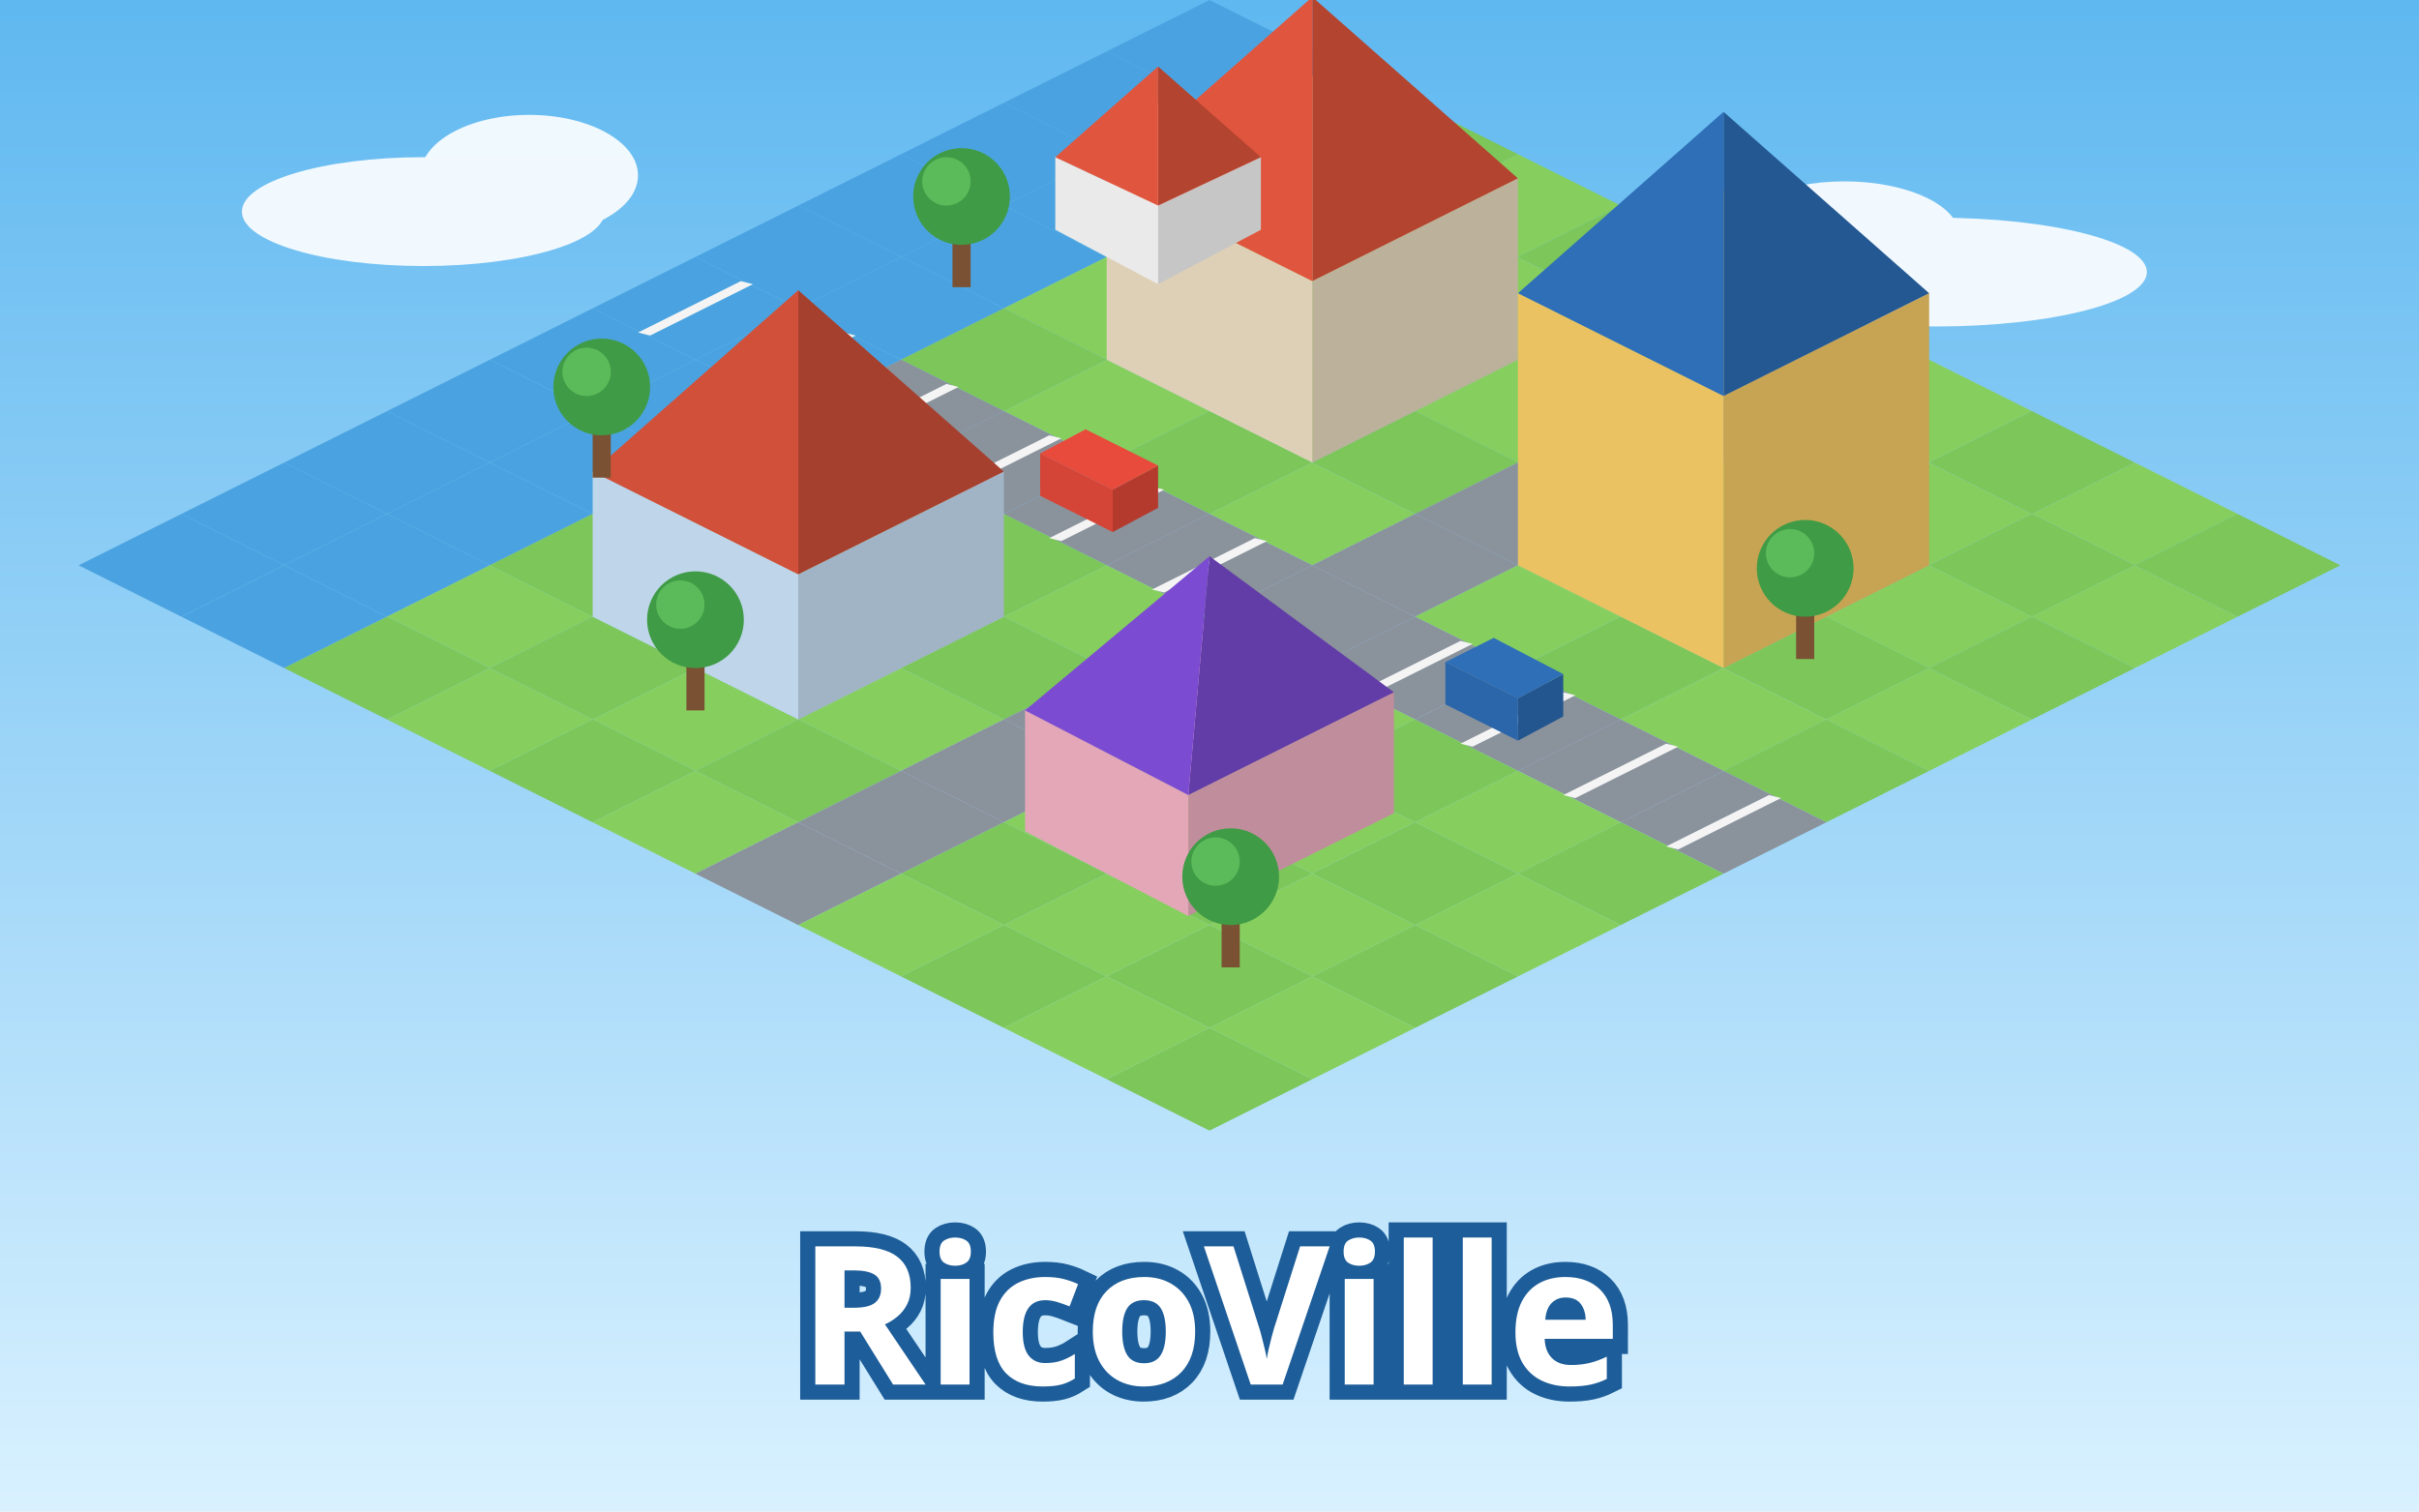
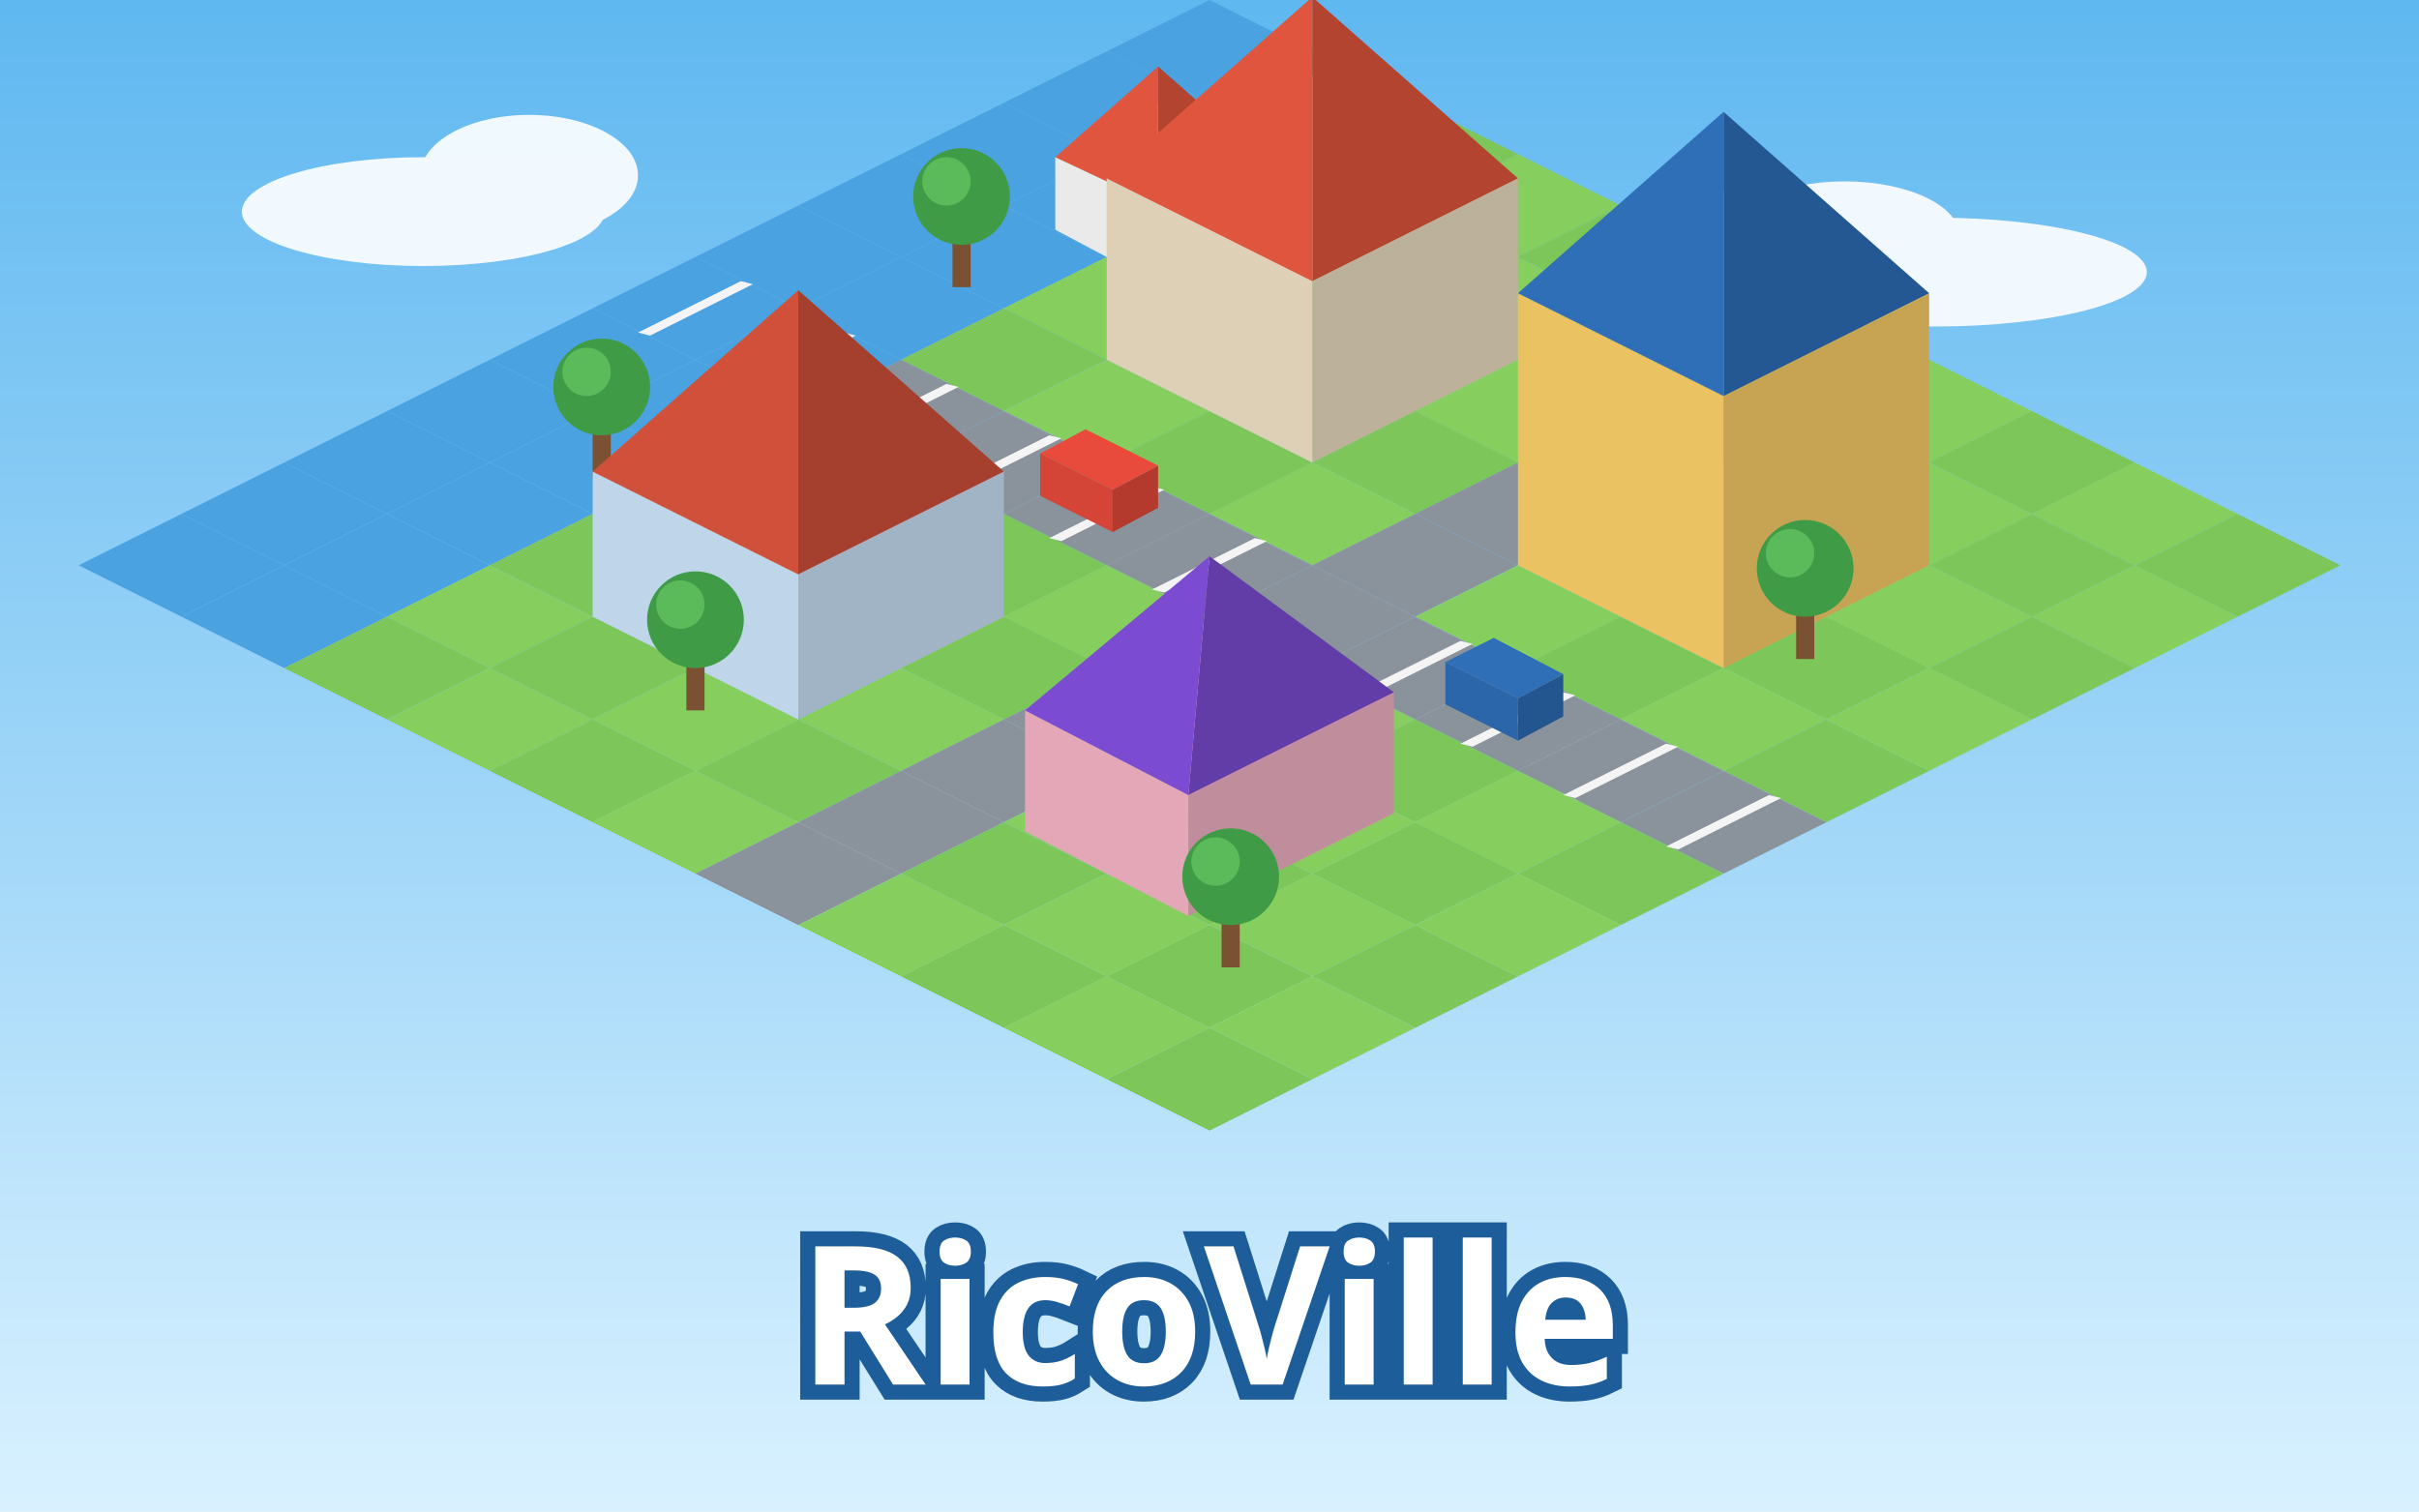
<svg xmlns="http://www.w3.org/2000/svg" viewBox="0 0 800 500">
  <defs>
    <linearGradient id="s" x2="0" y2="1">
      <stop stop-color="#5fb8f0" />
      <stop offset="1" stop-color="#d9f1ff" />
    </linearGradient>
  </defs>
  <rect width="800" height="500" fill="url(#s)" />
  <g fill="#fff" opacity=".9">
    <ellipse cx="140" cy="70" rx="60" ry="18" />
    <ellipse cx="175" cy="58" rx="36" ry="20" />
    <ellipse cx="640" cy="90" rx="70" ry="18" />
    <ellipse cx="610" cy="78" rx="38" ry="18" />
  </g>
  <path d="M400 0 L434 17 L400 34 L366 17Z" fill="#4aa3e0" />
  <path d="M366 17 L400 34 L366 51 L332 34Z" fill="#4aa3e0" />
  <path d="M332 34 L366 51 L332 68 L298 51Z" fill="#4aa3e0" />
  <path d="M298 51 L332 68 L298 85 L264 68Z" fill="#4aa3e0" />
  <path d="M264 68 L298 85 L264 102 L230 85Z" fill="#4aa3e0" />
  <path d="M230 85 L264 102 L230 119 L196 102Z" fill="#4aa3e0" />
  <path d="M196 102 L230 119 L196 136 L162 119Z" fill="#4aa3e0" />
  <path d="M162 119 L196 136 L162 153 L128 136Z" fill="#4aa3e0" />
  <path d="M128 136 L162 153 L128 170 L94 153Z" fill="#4aa3e0" />
  <path d="M94 153 L128 170 L94 187 L60 170Z" fill="#4aa3e0" />
  <path d="M60 170 L94 187 L60 204 L26 187Z" fill="#4aa3e0" />
  <path d="M434 17 L468 34 L434 51 L400 34Z" fill="#4aa3e0" />
  <path d="M400 34 L434 51 L400 68 L366 51Z" fill="#4aa3e0" />
  <path d="M366 51 L400 68 L366 85 L332 68Z" fill="#4aa3e0" />
  <path d="M332 68 L366 85 L332 102 L298 85Z" fill="#4aa3e0" />
  <path d="M298 85 L332 102 L298 119 L264 102Z" fill="#4aa3e0" />
  <path d="M264 102 L298 119 L264 136 L230 119Z" fill="#4aa3e0" />
  <path d="M230 119 L264 136 L230 153 L196 136Z" fill="#4aa3e0" />
  <path d="M196 136 L230 153 L196 170 L162 153Z" fill="#4aa3e0" />
  <path d="M162 153 L196 170 L162 187 L128 170Z" fill="#4aa3e0" />
  <path d="M128 170 L162 187 L128 204 L94 187Z" fill="#4aa3e0" />
  <path d="M94 187 L128 204 L94 221 L60 204Z" fill="#4aa3e0" />
  <path d="M468 34 L502 51 L468 68 L434 51Z" fill="#7cc65a" />
  <path d="M434 51 L468 68 L434 85 L400 68Z" fill="#86cf5f" />
  <path d="M400 68 L434 85 L400 102 L366 85Z" fill="#7cc65a" />
  <path d="M366 85 L400 102 L366 119 L332 102Z" fill="#86cf5f" />
  <path d="M332 102 L366 119 L332 136 L298 119Z" fill="#7cc65a" />
  <path d="M298 119 L332 136 L298 153 L264 136Z" fill="#8a929c" />
  <path d="M264 136 L298 153 L264 170 L230 153Z" fill="#7cc65a" />
  <path d="M230 153 L264 170 L230 187 L196 170Z" fill="#86cf5f" />
  <path d="M196 170 L230 187 L196 204 L162 187Z" fill="#7cc65a" />
  <path d="M162 187 L196 204 L162 221 L128 204Z" fill="#86cf5f" />
  <path d="M128 204 L162 221 L128 238 L94 221Z" fill="#7cc65a" />
  <path d="M502 51 L536 68 L502 85 L468 68Z" fill="#86cf5f" />
  <path d="M468 68 L502 85 L468 102 L434 85Z" fill="#7cc65a" />
  <path d="M434 85 L468 102 L434 119 L400 102Z" fill="#86cf5f" />
  <path d="M400 102 L434 119 L400 136 L366 119Z" fill="#7cc65a" />
  <path d="M366 119 L400 136 L366 153 L332 136Z" fill="#86cf5f" />
  <path d="M332 136 L366 153 L332 170 L298 153Z" fill="#8a929c" />
  <path d="M298 153 L332 170 L298 187 L264 170Z" fill="#86cf5f" />
  <path d="M264 170 L298 187 L264 204 L230 187Z" fill="#7cc65a" />
  <path d="M230 187 L264 204 L230 221 L196 204Z" fill="#86cf5f" />
  <path d="M196 204 L230 221 L196 238 L162 221Z" fill="#7cc65a" />
  <path d="M162 221 L196 238 L162 255 L128 238Z" fill="#86cf5f" />
  <path d="M536 68 L570 85 L536 102 L502 85Z" fill="#7cc65a" />
  <path d="M502 85 L536 102 L502 119 L468 102Z" fill="#86cf5f" />
  <path d="M468 102 L502 119 L468 136 L434 119Z" fill="#7cc65a" />
  <path d="M434 119 L468 136 L434 153 L400 136Z" fill="#86cf5f" />
  <path d="M400 136 L434 153 L400 170 L366 153Z" fill="#7cc65a" />
  <path d="M366 153 L400 170 L366 187 L332 170Z" fill="#8a929c" />
  <path d="M332 170 L366 187 L332 204 L298 187Z" fill="#7cc65a" />
  <path d="M298 187 L332 204 L298 221 L264 204Z" fill="#86cf5f" />
  <path d="M264 204 L298 221 L264 238 L230 221Z" fill="#7cc65a" />
  <path d="M230 221 L264 238 L230 255 L196 238Z" fill="#86cf5f" />
  <path d="M196 238 L230 255 L196 272 L162 255Z" fill="#7cc65a" />
  <path d="M570 85 L604 102 L570 119 L536 102Z" fill="#86cf5f" />
  <path d="M536 102 L570 119 L536 136 L502 119Z" fill="#7cc65a" />
  <path d="M502 119 L536 136 L502 153 L468 136Z" fill="#86cf5f" />
  <path d="M468 136 L502 153 L468 170 L434 153Z" fill="#7cc65a" />
  <path d="M434 153 L468 170 L434 187 L400 170Z" fill="#86cf5f" />
  <path d="M400 170 L434 187 L400 204 L366 187Z" fill="#8a929c" />
  <path d="M366 187 L400 204 L366 221 L332 204Z" fill="#86cf5f" />
  <path d="M332 204 L366 221 L332 238 L298 221Z" fill="#7cc65a" />
  <path d="M298 221 L332 238 L298 255 L264 238Z" fill="#86cf5f" />
  <path d="M264 238 L298 255 L264 272 L230 255Z" fill="#7cc65a" />
  <path d="M230 255 L264 272 L230 289 L196 272Z" fill="#86cf5f" />
  <path d="M604 102 L638 119 L604 136 L570 119Z" fill="#8a929c" />
  <path d="M570 119 L604 136 L570 153 L536 136Z" fill="#8a929c" />
  <path d="M536 136 L570 153 L536 170 L502 153Z" fill="#8a929c" />
  <path d="M502 153 L536 170 L502 187 L468 170Z" fill="#8a929c" />
  <path d="M468 170 L502 187 L468 204 L434 187Z" fill="#8a929c" />
  <path d="M434 187 L468 204 L434 221 L400 204Z" fill="#8a929c" />
  <path d="M400 204 L434 221 L400 238 L366 221Z" fill="#8a929c" />
  <path d="M366 221 L400 238 L366 255 L332 238Z" fill="#8a929c" />
  <path d="M332 238 L366 255 L332 272 L298 255Z" fill="#8a929c" />
  <path d="M298 255 L332 272 L298 289 L264 272Z" fill="#8a929c" />
  <path d="M264 272 L298 289 L264 306 L230 289Z" fill="#8a929c" />
  <path d="M638 119 L672 136 L638 153 L604 136Z" fill="#86cf5f" />
  <path d="M604 136 L638 153 L604 170 L570 153Z" fill="#7cc65a" />
  <path d="M570 153 L604 170 L570 187 L536 170Z" fill="#86cf5f" />
  <path d="M536 170 L570 187 L536 204 L502 187Z" fill="#7cc65a" />
  <path d="M502 187 L536 204 L502 221 L468 204Z" fill="#86cf5f" />
  <path d="M468 204 L502 221 L468 238 L434 221Z" fill="#8a929c" />
  <path d="M434 221 L468 238 L434 255 L400 238Z" fill="#86cf5f" />
  <path d="M400 238 L434 255 L400 272 L366 255Z" fill="#7cc65a" />
  <path d="M366 255 L400 272 L366 289 L332 272Z" fill="#86cf5f" />
  <path d="M332 272 L366 289 L332 306 L298 289Z" fill="#7cc65a" />
  <path d="M298 289 L332 306 L298 323 L264 306Z" fill="#86cf5f" />
  <path d="M672 136 L706 153 L672 170 L638 153Z" fill="#7cc65a" />
  <path d="M638 153 L672 170 L638 187 L604 170Z" fill="#86cf5f" />
  <path d="M604 170 L638 187 L604 204 L570 187Z" fill="#7cc65a" />
  <path d="M570 187 L604 204 L570 221 L536 204Z" fill="#86cf5f" />
  <path d="M536 204 L570 221 L536 238 L502 221Z" fill="#7cc65a" />
  <path d="M502 221 L536 238 L502 255 L468 238Z" fill="#8a929c" />
  <path d="M468 238 L502 255 L468 272 L434 255Z" fill="#7cc65a" />
  <path d="M434 255 L468 272 L434 289 L400 272Z" fill="#86cf5f" />
  <path d="M400 272 L434 289 L400 306 L366 289Z" fill="#7cc65a" />
  <path d="M366 289 L400 306 L366 323 L332 306Z" fill="#86cf5f" />
  <path d="M332 306 L366 323 L332 340 L298 323Z" fill="#7cc65a" />
  <path d="M706 153 L740 170 L706 187 L672 170Z" fill="#86cf5f" />
  <path d="M672 170 L706 187 L672 204 L638 187Z" fill="#7cc65a" />
  <path d="M638 187 L672 204 L638 221 L604 204Z" fill="#86cf5f" />
  <path d="M604 204 L638 221 L604 238 L570 221Z" fill="#7cc65a" />
  <path d="M570 221 L604 238 L570 255 L536 238Z" fill="#86cf5f" />
  <path d="M536 238 L570 255 L536 272 L502 255Z" fill="#8a929c" />
  <path d="M502 255 L536 272 L502 289 L468 272Z" fill="#86cf5f" />
  <path d="M468 272 L502 289 L468 306 L434 289Z" fill="#7cc65a" />
  <path d="M434 289 L468 306 L434 323 L400 306Z" fill="#86cf5f" />
  <path d="M400 306 L434 323 L400 340 L366 323Z" fill="#7cc65a" />
  <path d="M366 323 L400 340 L366 357 L332 340Z" fill="#86cf5f" />
  <path d="M740 170 L774 187 L740 204 L706 187Z" fill="#7cc65a" />
  <path d="M706 187 L740 204 L706 221 L672 204Z" fill="#86cf5f" />
  <path d="M672 204 L706 221 L672 238 L638 221Z" fill="#7cc65a" />
  <path d="M638 221 L672 238 L638 255 L604 238Z" fill="#86cf5f" />
  <path d="M604 238 L638 255 L604 272 L570 255Z" fill="#7cc65a" />
  <path d="M570 255 L604 272 L570 289 L536 272Z" fill="#8a929c" />
  <path d="M536 272 L570 289 L536 306 L502 289Z" fill="#7cc65a" />
  <path d="M502 289 L536 306 L502 323 L468 306Z" fill="#86cf5f" />
  <path d="M468 306 L502 323 L468 340 L434 323Z" fill="#7cc65a" />
  <path d="M434 323 L468 340 L434 357 L400 340Z" fill="#86cf5f" />
  <path d="M400 340 L434 357 L400 374 L366 357Z" fill="#7cc65a" />
  <path d="M245 93 L249 94 L215 111 L211 110Z" fill="#f4f4f4" />
  <path d="M279 110 L283 111 L249 128 L245 127Z" fill="#f4f4f4" />
  <path d="M313 127 L317 128 L283 145 L279 144Z" fill="#f4f4f4" />
  <path d="M347 144 L351 145 L317 162 L313 161Z" fill="#f4f4f4" />
  <path d="M381 161 L385 162 L351 179 L347 178Z" fill="#f4f4f4" />
  <path d="M415 178 L419 179 L385 196 L381 195Z" fill="#f4f4f4" />
  <path d="M483 212 L487 213 L453 230 L449 229Z" fill="#f4f4f4" />
  <path d="M517 229 L521 230 L487 247 L483 246Z" fill="#f4f4f4" />
  <path d="M551 246 L555 247 L521 264 L517 263Z" fill="#f4f4f4" />
  <path d="M585 263 L589 264 L555 281 L551 280Z" fill="#f4f4f4" />
+   <path d="M417 76 L383 94 L383 68 L417 52Z" fill="#c6c6c6" />
+   <path d="M349 76 L383 94 L383 68 L349 52Z" fill="#eaeaea" />
+   <path d="M383 34 L417 52 L383 68 L349 52Z" fill="#ffffff" />
+   <path d="M417 52 L383 68 L383 22Z" fill="#b34430" />
+   <path d="M349 52 L383 68 L383 22Z" fill="#e0553d" />
  <path d="M502 119 L434 153 L434 93 L502 59Z" fill="#bcb19a" />
  <path d="M366 119 L434 153 L434 93 L366 59Z" fill="#ded0b6" />
  <path d="M434 25 L502 59 L434 93 L366 59Z" fill="#f2e3c6" />
  <path d="M502 59 L434 93 L434 -1Z" fill="#b34430" />
  <path d="M366 59 L434 93 L434 -1Z" fill="#e0553d" />
+   <rect x="315" y="73" width="6" height="22" fill="#7a5233" />
+   <circle cx="318" cy="65" r="16" fill="#3f9b45" />
+   <circle cx="313" cy="60" r="8" fill="#5bbb5a" />
  <path d="M638 187 L570 221 L570 131 L638 97Z" fill="#c6a453" />
  <path d="M502 187 L570 221 L570 131 L502 97Z" fill="#eac262" />
  <path d="M570 63 L638 97 L570 131 L502 97Z" fill="#ffd36b" />
  <path d="M638 97 L570 131 L570 37Z" fill="#245893" />
  <path d="M502 97 L570 131 L570 37Z" fill="#2e6fb8" />
+   <path d="M383 168 L368 176 L368 162 L383 154Z" fill="#b43a2e" />
+   <path d="M344 164 L368 176 L368 162 L344 150Z" fill="#d54537" />
+   <path d="M359 142 L383 154 L368 162 L344 150Z" fill="#e84b3c" />
+   <rect x="196" y="136" width="6" height="22" fill="#7a5233" />
+   <circle cx="199" cy="128" r="16" fill="#3f9b45" />
+   <circle cx="194" cy="123" r="8" fill="#5bbb5a" />
  <path d="M332 204 L264 238 L264 190 L332 156Z" fill="#a1b4c6" />
  <path d="M196 204 L264 238 L264 190 L196 156Z" fill="#bed5ea" />
  <path d="M264 122 L332 156 L264 190 L196 156Z" fill="#cfe8ff" />
  <path d="M332 156 L264 190 L264 96Z" fill="#a6402e" />
  <path d="M196 156 L264 190 L264 96Z" fill="#d0503a" />
+   <rect x="594" y="196" width="6" height="22" fill="#7a5233" />
+   <circle cx="597" cy="188" r="16" fill="#3f9b45" />
+   <circle cx="592" cy="183" r="8" fill="#5bbb5a" />
+   <path d="M517 237 L502 245 L502 231 L517 223Z" fill="#23568f" />
+   <path d="M478 233 L502 245 L502 231 L478 219Z" fill="#2a66a9" />
+   <path d="M494 211 L517 223 L502 231 L478 219Z" fill="#2e6fb8" />
+   <rect x="227" y="213" width="6" height="22" fill="#7a5233" />
+   <circle cx="230" cy="205" r="16" fill="#3f9b45" />
+   <circle cx="225" cy="200" r="8" fill="#5bbb5a" />
  <path d="M461 269 L393 303 L393 263 L461 229Z" fill="#c08d9c" />
  <path d="M339 275 L393 303 L393 263 L339 235Z" fill="#e3a7b8" />
  <path d="M407 201 L461 229 L393 263 L339 235Z" fill="#f7b6c8" />
  <path d="M461 229 L393 263 L400 184Z" fill="#623ca7" />
  <path d="M339 235 L393 263 L400 184Z" fill="#7b4bd1" />
-   <path d="M417 76 L383 94 L383 68 L417 52Z" fill="#c6c6c6" />
-   <path d="M349 76 L383 94 L383 68 L349 52Z" fill="#eaeaea" />
-   <path d="M383 34 L417 52 L383 68 L349 52Z" fill="#ffffff" />
-   <path d="M417 52 L383 68 L383 22Z" fill="#b34430" />
-   <path d="M349 52 L383 68 L383 22Z" fill="#e0553d" />
-   <rect x="196" y="136" width="6" height="22" fill="#7a5233" />
-   <circle cx="199" cy="128" r="16" fill="#3f9b45" />
-   <circle cx="194" cy="123" r="8" fill="#5bbb5a" />
-   <rect x="594" y="196" width="6" height="22" fill="#7a5233" />
-   <circle cx="597" cy="188" r="16" fill="#3f9b45" />
-   <circle cx="592" cy="183" r="8" fill="#5bbb5a" />
-   <rect x="227" y="213" width="6" height="22" fill="#7a5233" />
-   <circle cx="230" cy="205" r="16" fill="#3f9b45" />
-   <circle cx="225" cy="200" r="8" fill="#5bbb5a" />
  <rect x="404" y="298" width="6" height="22" fill="#7a5233" />
  <circle cx="407" cy="290" r="16" fill="#3f9b45" />
  <circle cx="402" cy="285" r="8" fill="#5bbb5a" />
-   <rect x="315" y="73" width="6" height="22" fill="#7a5233" />
-   <circle cx="318" cy="65" r="16" fill="#3f9b45" />
-   <circle cx="313" cy="60" r="8" fill="#5bbb5a" />
-   <path d="M383 168 L368 176 L368 162 L383 154Z" fill="#b43a2e" />
-   <path d="M344 164 L368 176 L368 162 L344 150Z" fill="#d54537" />
-   <path d="M359 142 L383 154 L368 162 L344 150Z" fill="#e84b3c" />
-   <path d="M517 237 L502 245 L502 231 L517 223Z" fill="#23568f" />
-   <path d="M478 233 L502 245 L502 231 L478 219Z" fill="#2a66a9" />
-   <path d="M494 211 L517 223 L502 231 L478 219Z" fill="#2e6fb8" />
  <text x="400" y="458" text-anchor="middle" font-family="system-ui,sans-serif" font-size="64" font-weight="900" fill="#fff" stroke="#1d5d99" stroke-width="10" paint-order="stroke">RicoVille</text>
</svg>
